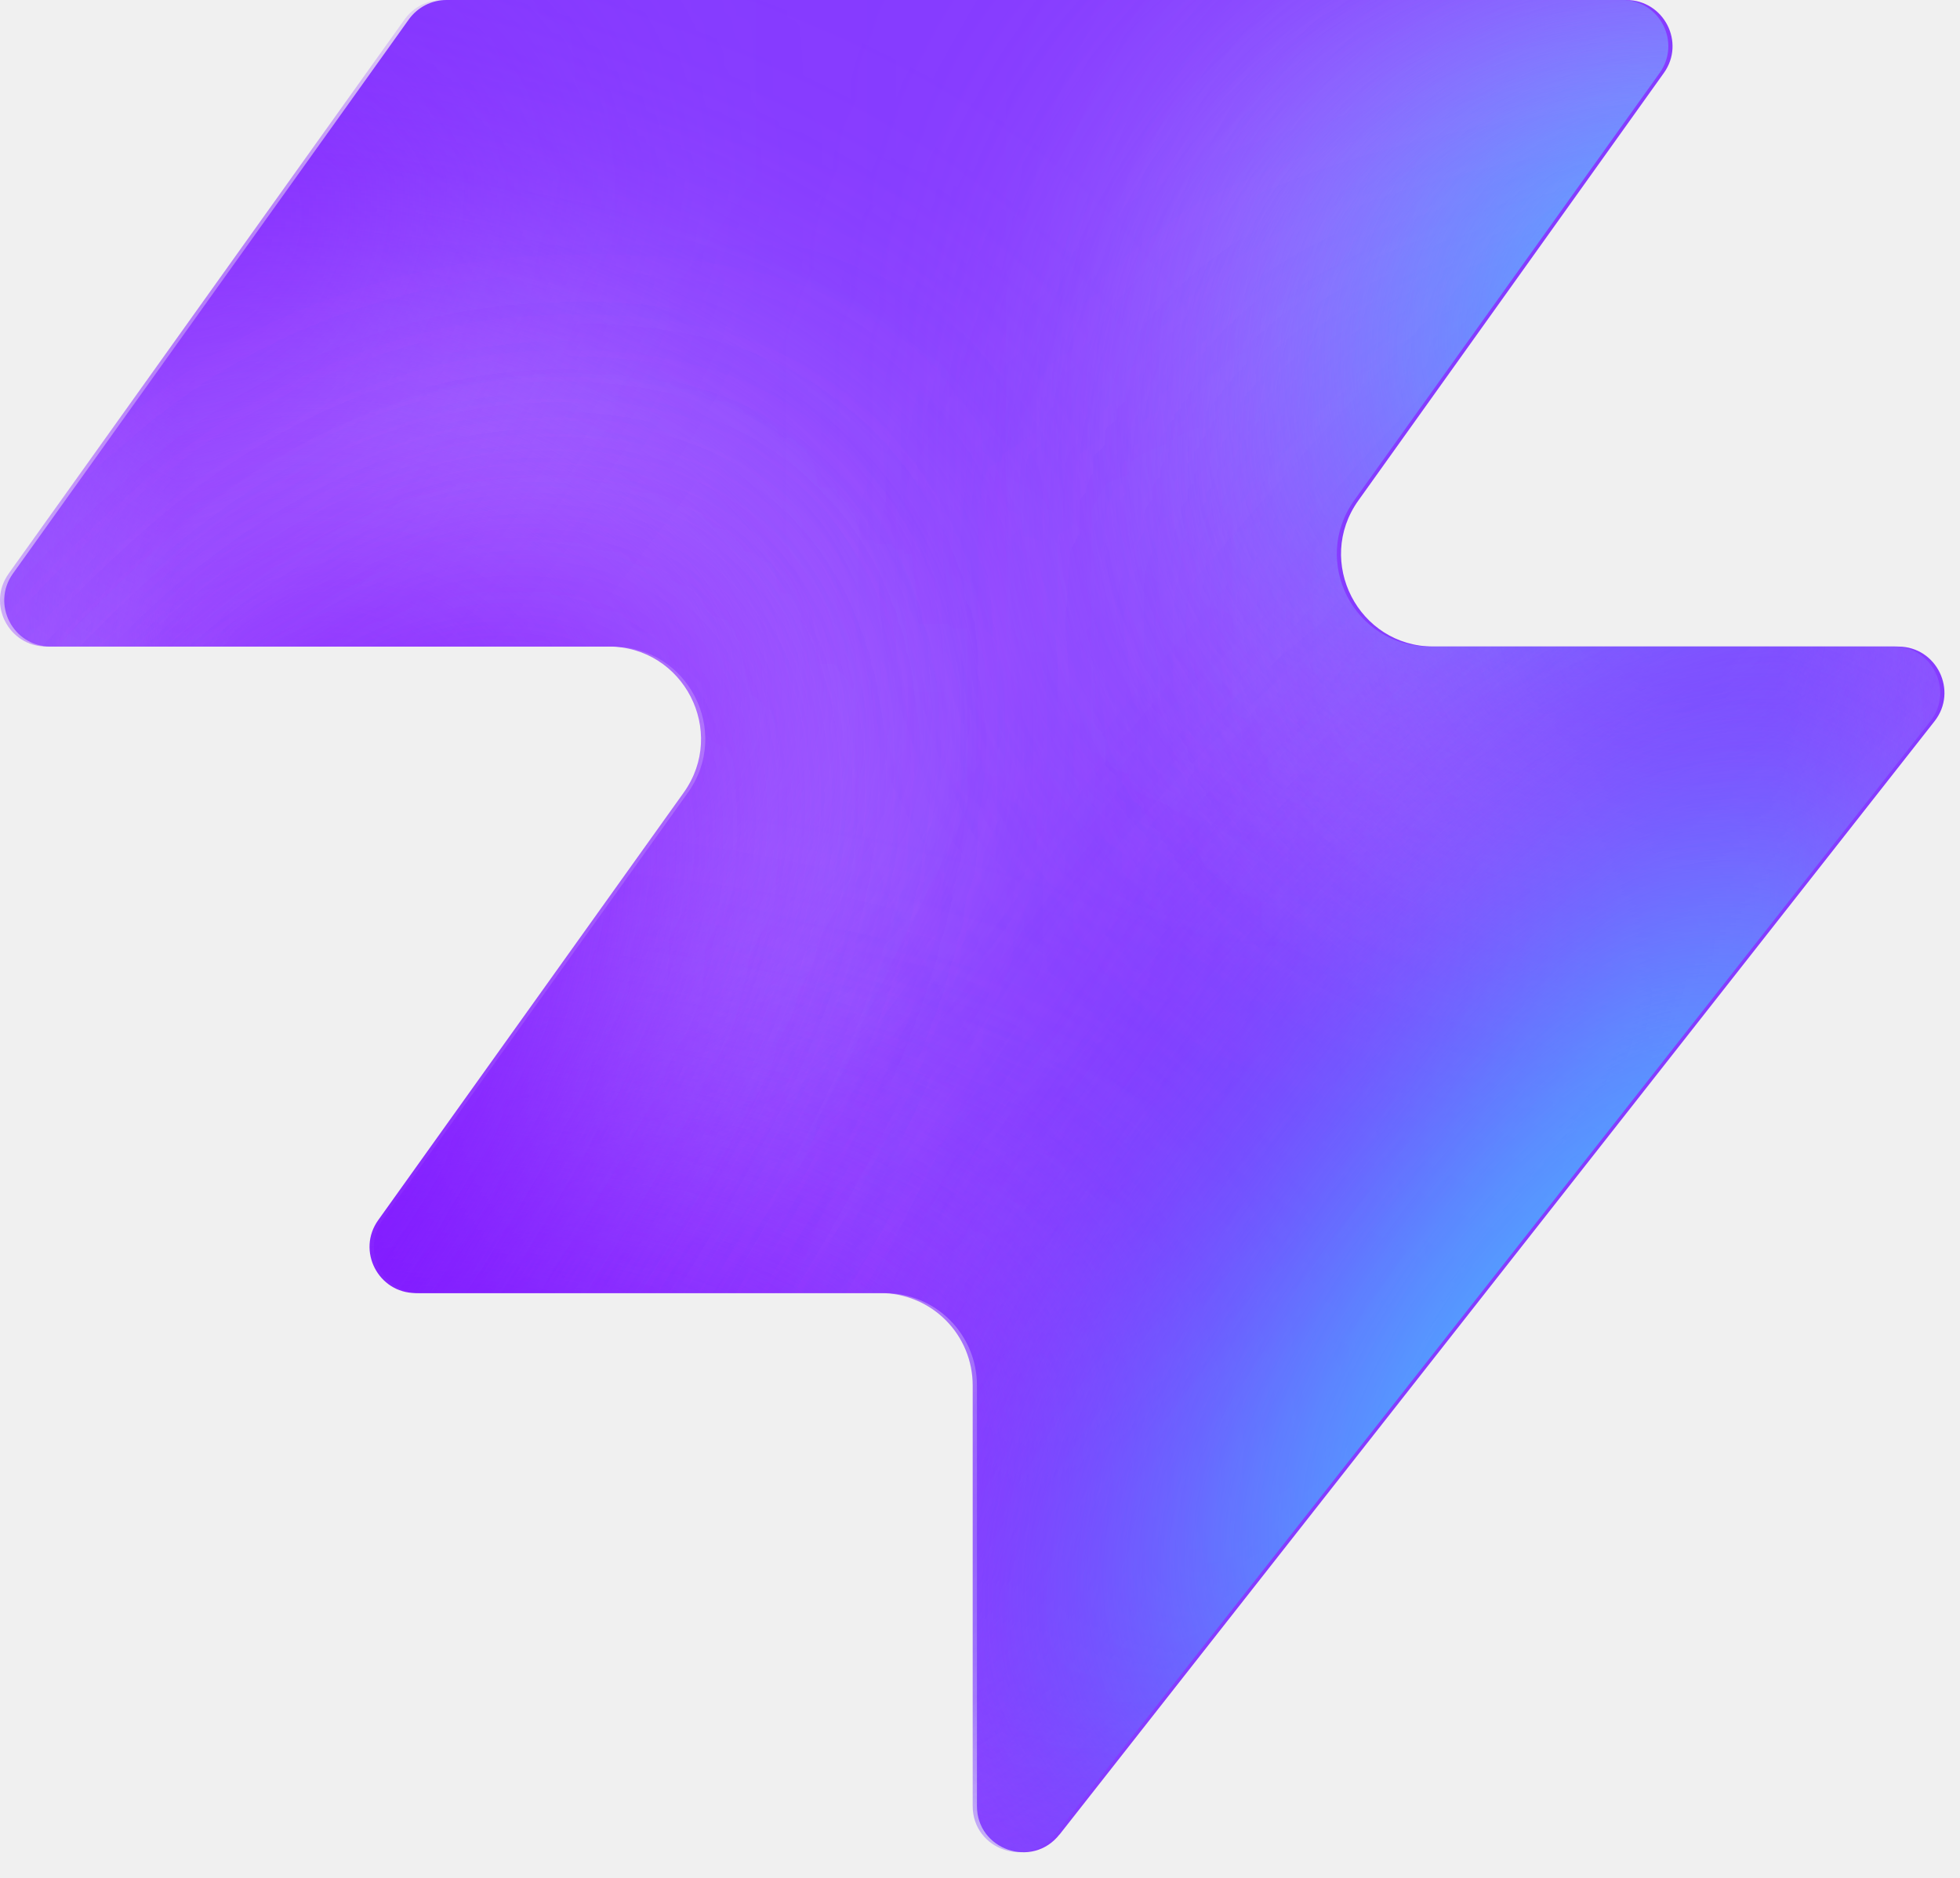
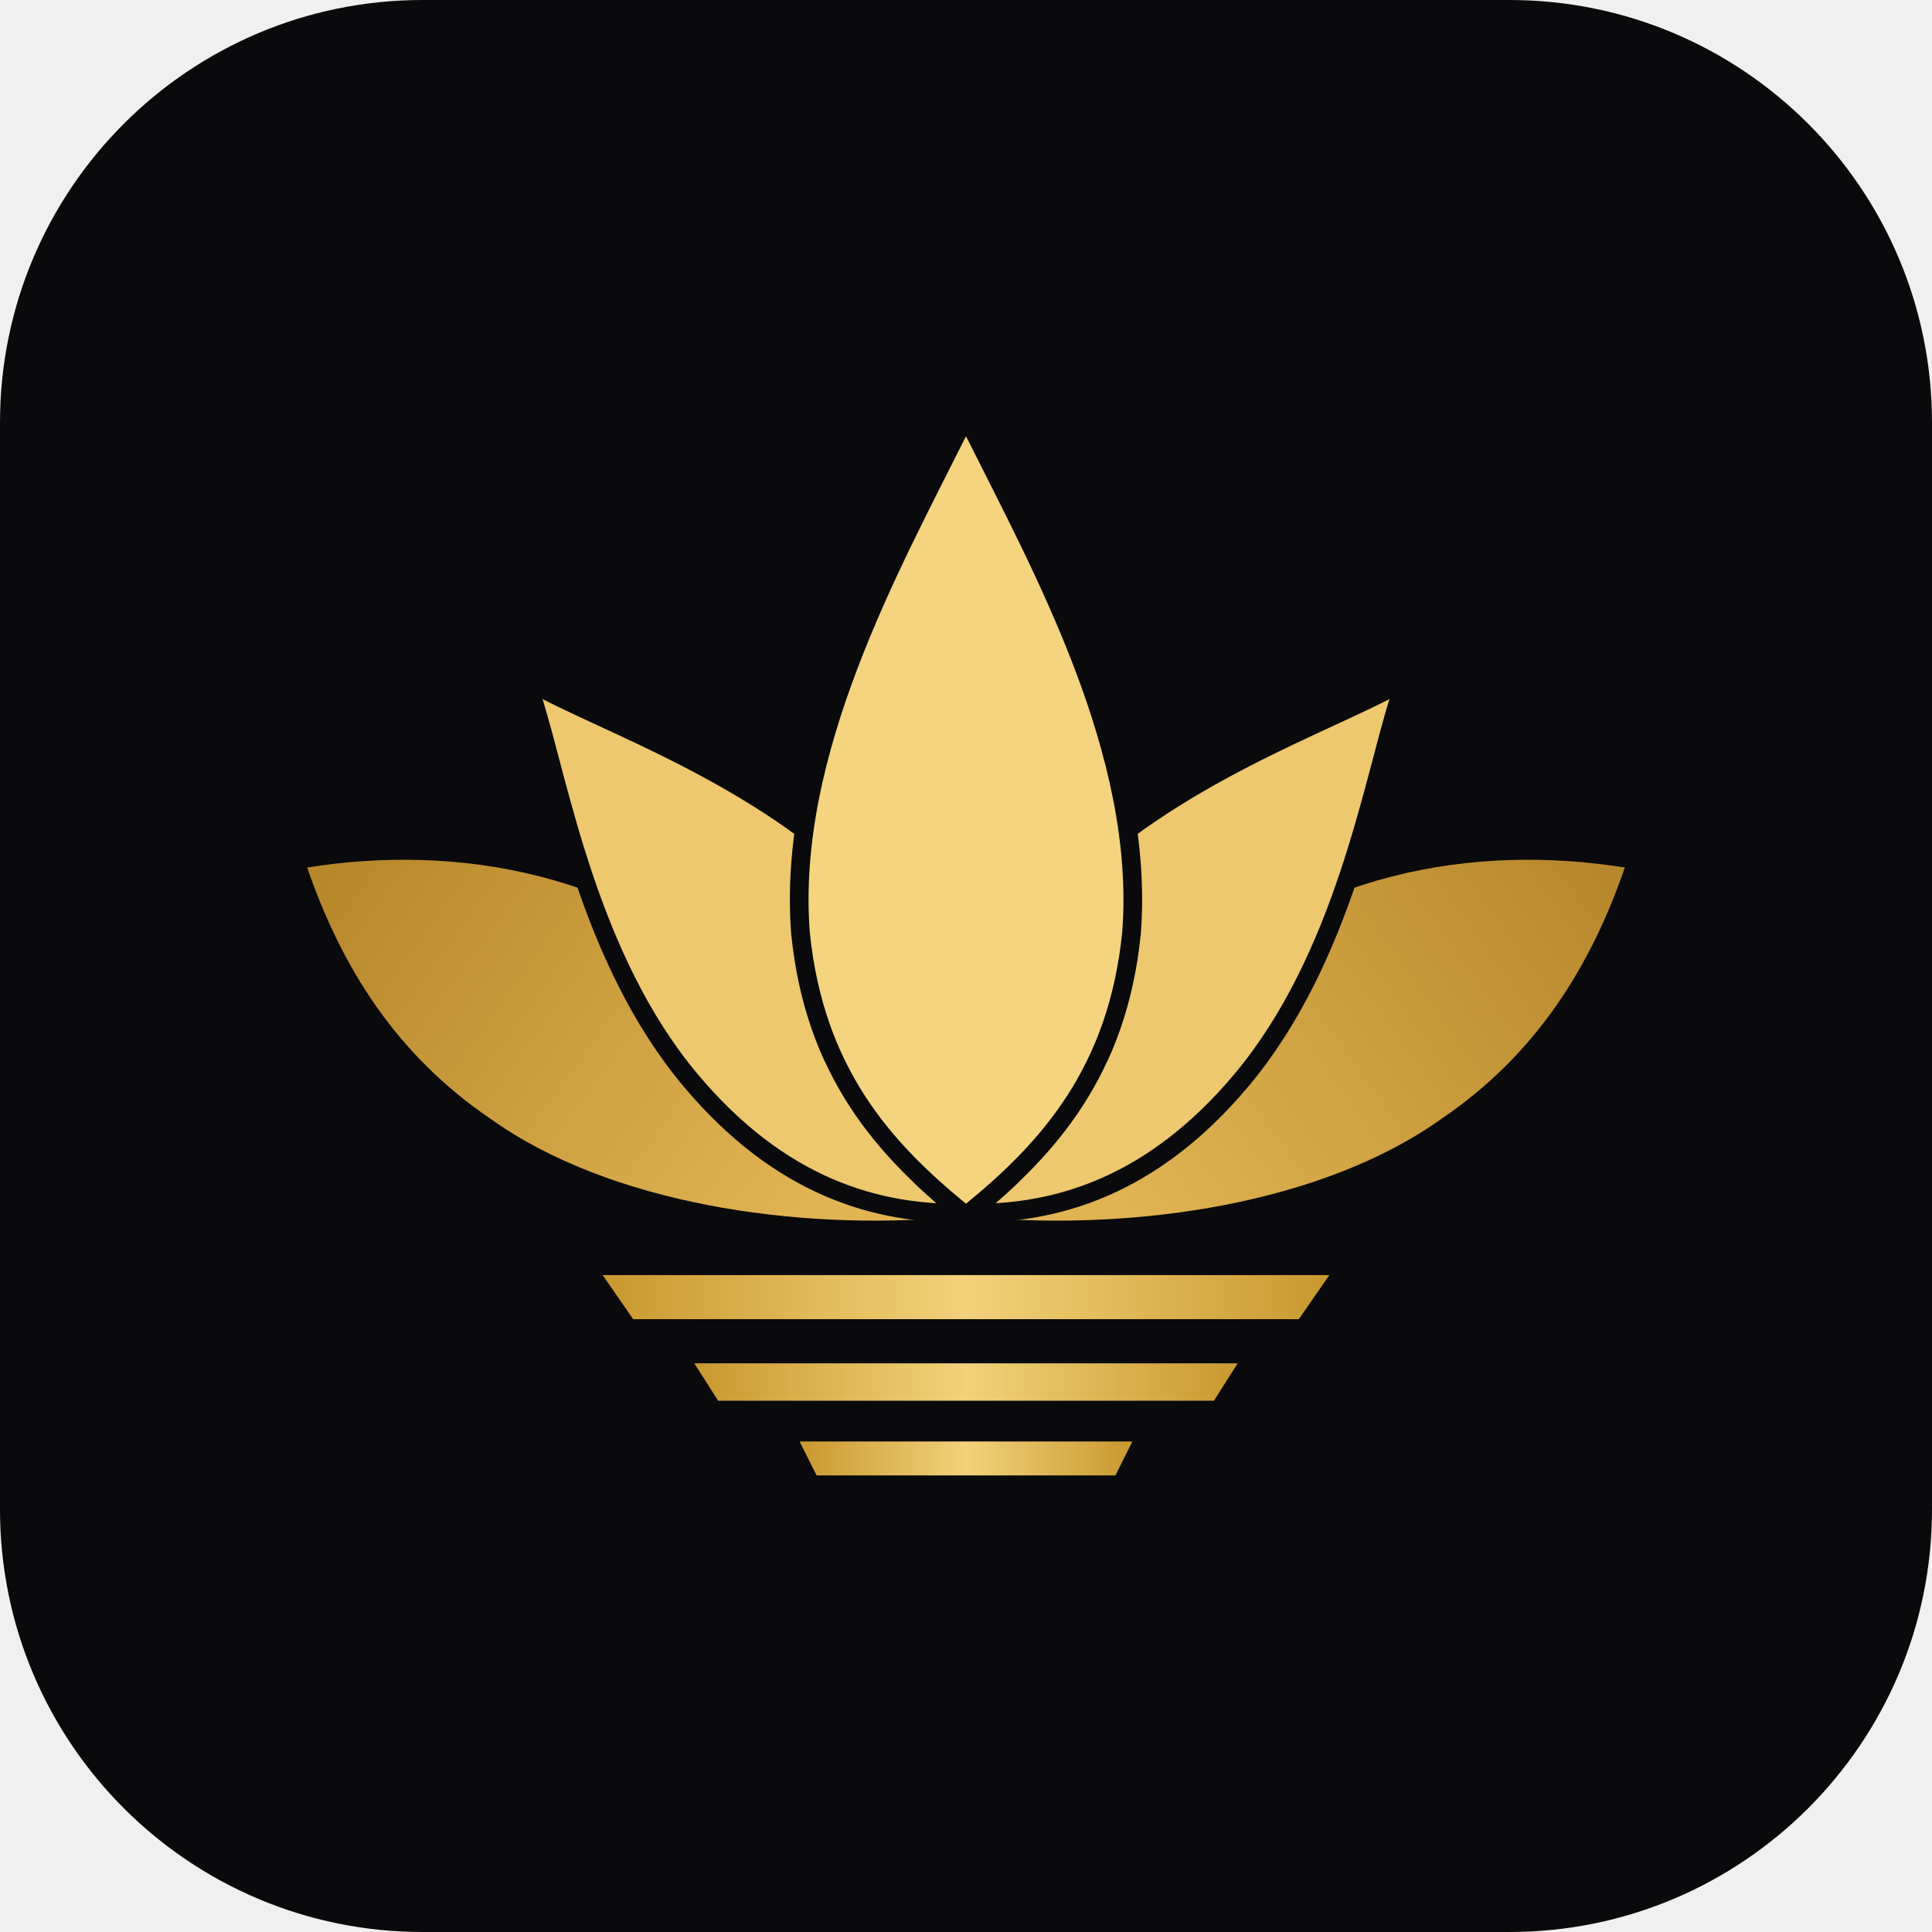
- <svg xmlns="http://www.w3.org/2000/svg" width="48" height="46" fill="none" viewBox="0 0 48 46">
-   <path fill="#863bff" d="M25.946 44.938c-.664.845-2.021.375-2.021-.698V33.937a2.26 2.26 0 0 0-2.262-2.262H10.287c-.92 0-1.456-1.04-.92-1.788l7.48-10.471c1.07-1.497 0-3.578-1.842-3.578H1.237c-.92 0-1.456-1.04-.92-1.788L10.013.474c.214-.297.556-.474.92-.474h28.894c.92 0 1.456 1.04.92 1.788l-7.48 10.471c-1.07 1.498 0 3.579 1.842 3.579h11.377c.943 0 1.473 1.088.89 1.83L25.947 44.94z" style="fill:#863bff;fill:color(display-p3 .525 .23 1);fill-opacity:1" />
-   <mask id="a" width="48" height="46" x="0" y="0" maskUnits="userSpaceOnUse" style="mask-type:alpha">
-     <path fill="#000" d="M25.842 44.938c-.664.844-2.021.375-2.021-.698V33.937a2.26 2.26 0 0 0-2.262-2.262H10.183c-.92 0-1.456-1.04-.92-1.788l7.48-10.471c1.07-1.498 0-3.579-1.842-3.579H1.133c-.92 0-1.456-1.04-.92-1.787L9.91.473c.214-.297.556-.474.92-.474h28.894c.92 0 1.456 1.04.92 1.788l-7.48 10.471c-1.07 1.498 0 3.578 1.842 3.578h11.377c.943 0 1.473 1.088.89 1.832L25.843 44.94z" style="fill:#000;fill-opacity:1" />
-   </mask>
-   <g mask="url(#a)">
-     <g filter="url(#b)">
-       <ellipse cx="5.508" cy="14.704" fill="#ede6ff" rx="5.508" ry="14.704" style="fill:#ede6ff;fill:color(display-p3 .927 .903 1);fill-opacity:1" transform="matrix(.00324 1 1 -.00324 -4.47 31.516)" />
+ <svg xmlns="http://www.w3.org/2000/svg" viewBox="0 0 512 512" role="img" aria-label="Black Lotus">
+   <rect width="512" height="512" rx="112" fill="#0A090C" />
+   <g transform="translate(76 112) scale(0.9)">
+     <defs>
+       <linearGradient id="outerL-ic" x1="0" y1="0" x2="1" y2="0.4">
+         <stop offset="0" stop-color="#B5862A" />
+         <stop offset="1" stop-color="#E0B453" />
+       </linearGradient>
+       <linearGradient id="outerR-ic" x1="1" y1="0" x2="0" y2="0.4">
+         <stop offset="0" stop-color="#B5862A" />
+         <stop offset="1" stop-color="#E0B453" />
+       </linearGradient>
+       <linearGradient id="bar-ic" x1="0" y1="0" x2="1" y2="0">
+         <stop offset="0" stop-color="#C9982F" />
+         <stop offset="0.5" stop-color="#F2D27A" />
+         <stop offset="1" stop-color="#C9982F" />
+       </linearGradient>
+     </defs>
+     <mask id="mOuter-ic" maskUnits="userSpaceOnUse" x="-10" y="-10" width="420" height="330">
+       <rect x="-10" y="-10" width="420" height="330" fill="#fff" />
+       <g fill="none" stroke="#000" stroke-width="11" stroke-linejoin="round">
+         <path transform="rotate(-40 200 230)" d="M200 36 C210 60 236 104 236 150 C236 190 220 214 200 230 C180 214 164 190 164 150 C164 104 190 60 200 36 Z" />
+         <path transform="rotate(40 200 230)" d="M200 36 C210 60 236 104 236 150 C236 190 220 214 200 230 C180 214 164 190 164 150 C164 104 190 60 200 36 Z" />
+         <path d="M200 4 C220 44 250 98 246 150 C242 190 222 212 200 230 C178 212 158 190 154 150 C150 98 180 44 200 4 Z" />
+       </g>
+     </mask>
+     <mask id="mInner-ic" maskUnits="userSpaceOnUse" x="-10" y="-10" width="420" height="330">
+       <rect x="-10" y="-10" width="420" height="330" fill="#fff" />
+       <path fill="none" stroke="#000" stroke-width="11" stroke-linejoin="round" d="M200 4 C220 44 250 98 246 150 C242 190 222 212 200 230 C178 212 158 190 154 150 C150 98 180 44 200 4 Z" />
+     </mask>
+     <g mask="url(#mOuter-ic)">
+       <path fill="url(#outerL-ic)" d="M6 131 C50 124 100 132 140 170 C165 194 185 215 196 234 C150 238 95 230 60 205 C32 186 16 160 6 131 Z" />
+       <path fill="url(#outerR-ic)" d="M394 131 C350 124 300 132 260 170 C235 194 215 215 204 234 C250 238 305 230 340 205 C368 186 384 160 394 131 Z" />
    </g>
-     <g filter="url(#c)">
-       <ellipse cx="10.399" cy="29.851" fill="#ede6ff" rx="10.399" ry="29.851" style="fill:#ede6ff;fill:color(display-p3 .927 .903 1);fill-opacity:1" transform="matrix(.00324 1 1 -.00324 -39.328 7.883)" />
+     <g mask="url(#mInner-ic)">
+       <path fill="#EDC86E" transform="rotate(-40 200 230)" d="M200 36 C210 60 236 104 236 150 C236 190 220 214 200 230 C180 214 164 190 164 150 C164 104 190 60 200 36 Z" />
+       <path fill="#EDC86E" transform="rotate(40 200 230)" d="M200 36 C210 60 236 104 236 150 C236 190 220 214 200 230 C180 214 164 190 164 150 C164 104 190 60 200 36 Z" />
    </g>
-     <g filter="url(#d)">
-       <ellipse cx="5.508" cy="30.487" fill="#7e14ff" rx="5.508" ry="30.487" style="fill:#7e14ff;fill:color(display-p3 .492 .077 1);fill-opacity:1" transform="rotate(89.814 -25.913 -14.639)scale(1 -1)" />
-     </g>
-     <g filter="url(#e)">
-       <ellipse cx="5.508" cy="30.599" fill="#7e14ff" rx="5.508" ry="30.599" style="fill:#7e14ff;fill:color(display-p3 .492 .077 1);fill-opacity:1" transform="rotate(89.814 -32.644 -3.334)scale(1 -1)" />
-     </g>
-     <g filter="url(#f)">
-       <ellipse cx="5.508" cy="30.599" fill="#7e14ff" rx="5.508" ry="30.599" style="fill:#7e14ff;fill:color(display-p3 .492 .077 1);fill-opacity:1" transform="matrix(.00324 1 1 -.00324 -34.34 30.47)" />
-     </g>
-     <g filter="url(#g)">
-       <ellipse cx="14.072" cy="22.078" fill="#ede6ff" rx="14.072" ry="22.078" style="fill:#ede6ff;fill:color(display-p3 .927 .903 1);fill-opacity:1" transform="rotate(93.35 24.506 48.493)scale(-1 1)" />
-     </g>
-     <g filter="url(#h)">
-       <ellipse cx="3.47" cy="21.501" fill="#7e14ff" rx="3.47" ry="21.501" style="fill:#7e14ff;fill:color(display-p3 .492 .077 1);fill-opacity:1" transform="rotate(89.009 28.708 47.59)scale(-1 1)" />
-     </g>
-     <g filter="url(#i)">
-       <ellipse cx="3.47" cy="21.501" fill="#7e14ff" rx="3.47" ry="21.501" style="fill:#7e14ff;fill:color(display-p3 .492 .077 1);fill-opacity:1" transform="rotate(89.009 28.708 47.59)scale(-1 1)" />
-     </g>
-     <g filter="url(#j)">
-       <ellipse cx=".387" cy="8.972" fill="#7e14ff" rx="4.407" ry="29.108" style="fill:#7e14ff;fill:color(display-p3 .492 .077 1);fill-opacity:1" transform="rotate(39.51 .387 8.972)" />
-     </g>
-     <g filter="url(#k)">
-       <ellipse cx="47.523" cy="-6.092" fill="#7e14ff" rx="4.407" ry="29.108" style="fill:#7e14ff;fill:color(display-p3 .492 .077 1);fill-opacity:1" transform="rotate(37.892 47.523 -6.092)" />
-     </g>
-     <g filter="url(#l)">
-       <ellipse cx="41.412" cy="6.333" fill="#47bfff" rx="5.971" ry="9.665" style="fill:#47bfff;fill:color(display-p3 .28 .748 1);fill-opacity:1" transform="rotate(37.892 41.412 6.333)" />
-     </g>
-     <g filter="url(#m)">
-       <ellipse cx="-1.879" cy="38.332" fill="#7e14ff" rx="4.407" ry="29.108" style="fill:#7e14ff;fill:color(display-p3 .492 .077 1);fill-opacity:1" transform="rotate(37.892 -1.88 38.332)" />
-     </g>
-     <g filter="url(#n)">
-       <ellipse cx="-1.879" cy="38.332" fill="#7e14ff" rx="4.407" ry="29.108" style="fill:#7e14ff;fill:color(display-p3 .492 .077 1);fill-opacity:1" transform="rotate(37.892 -1.88 38.332)" />
-     </g>
-     <g filter="url(#o)">
-       <ellipse cx="35.651" cy="29.907" fill="#7e14ff" rx="4.407" ry="29.108" style="fill:#7e14ff;fill:color(display-p3 .492 .077 1);fill-opacity:1" transform="rotate(37.892 35.651 29.907)" />
-     </g>
-     <g filter="url(#p)">
-       <ellipse cx="38.418" cy="32.4" fill="#47bfff" rx="5.971" ry="15.297" style="fill:#47bfff;fill:color(display-p3 .28 .748 1);fill-opacity:1" transform="rotate(37.892 38.418 32.4)" />
+     <path fill="#F4D47F" d="M200 4 C220 44 250 98 246 150 C242 190 222 212 200 230 C178 212 158 190 154 150 C150 98 180 44 200 4 Z" />
+     <g fill="url(#bar-ic)">
+       <polygon points="93,251 307,251 298,264 102,264" />
+       <polygon points="120,277 280,277 273,288 127,288" />
+       <polygon points="151,300 249,300 244,310 156,310" />
    </g>
  </g>
-   <defs>
-     <filter id="b" width="60.045" height="41.654" x="-19.77" y="16.149" color-interpolation-filters="sRGB" filterUnits="userSpaceOnUse">
-       <feFlood flood-opacity="0" result="BackgroundImageFix" />
-       <feBlend in="SourceGraphic" in2="BackgroundImageFix" result="shape" />
-       <feGaussianBlur result="effect1_foregroundBlur_2002_17158" stdDeviation="7.659" />
-     </filter>
-     <filter id="c" width="90.34" height="51.437" x="-54.613" y="-7.533" color-interpolation-filters="sRGB" filterUnits="userSpaceOnUse">
-       <feFlood flood-opacity="0" result="BackgroundImageFix" />
-       <feBlend in="SourceGraphic" in2="BackgroundImageFix" result="shape" />
-       <feGaussianBlur result="effect1_foregroundBlur_2002_17158" stdDeviation="7.659" />
-     </filter>
-     <filter id="d" width="79.355" height="29.4" x="-49.64" y="2.03" color-interpolation-filters="sRGB" filterUnits="userSpaceOnUse">
-       <feFlood flood-opacity="0" result="BackgroundImageFix" />
-       <feBlend in="SourceGraphic" in2="BackgroundImageFix" result="shape" />
-       <feGaussianBlur result="effect1_foregroundBlur_2002_17158" stdDeviation="4.596" />
-     </filter>
-     <filter id="e" width="79.579" height="29.4" x="-45.045" y="20.029" color-interpolation-filters="sRGB" filterUnits="userSpaceOnUse">
-       <feFlood flood-opacity="0" result="BackgroundImageFix" />
-       <feBlend in="SourceGraphic" in2="BackgroundImageFix" result="shape" />
-       <feGaussianBlur result="effect1_foregroundBlur_2002_17158" stdDeviation="4.596" />
-     </filter>
-     <filter id="f" width="79.579" height="29.4" x="-43.513" y="21.178" color-interpolation-filters="sRGB" filterUnits="userSpaceOnUse">
-       <feFlood flood-opacity="0" result="BackgroundImageFix" />
-       <feBlend in="SourceGraphic" in2="BackgroundImageFix" result="shape" />
-       <feGaussianBlur result="effect1_foregroundBlur_2002_17158" stdDeviation="4.596" />
-     </filter>
-     <filter id="g" width="74.749" height="58.852" x="15.756" y="-17.901" color-interpolation-filters="sRGB" filterUnits="userSpaceOnUse">
-       <feFlood flood-opacity="0" result="BackgroundImageFix" />
-       <feBlend in="SourceGraphic" in2="BackgroundImageFix" result="shape" />
-       <feGaussianBlur result="effect1_foregroundBlur_2002_17158" stdDeviation="7.659" />
-     </filter>
-     <filter id="h" width="61.377" height="25.362" x="23.548" y="2.284" color-interpolation-filters="sRGB" filterUnits="userSpaceOnUse">
-       <feFlood flood-opacity="0" result="BackgroundImageFix" />
-       <feBlend in="SourceGraphic" in2="BackgroundImageFix" result="shape" />
-       <feGaussianBlur result="effect1_foregroundBlur_2002_17158" stdDeviation="4.596" />
-     </filter>
-     <filter id="i" width="61.377" height="25.362" x="23.548" y="2.284" color-interpolation-filters="sRGB" filterUnits="userSpaceOnUse">
-       <feFlood flood-opacity="0" result="BackgroundImageFix" />
-       <feBlend in="SourceGraphic" in2="BackgroundImageFix" result="shape" />
-       <feGaussianBlur result="effect1_foregroundBlur_2002_17158" stdDeviation="4.596" />
-     </filter>
-     <filter id="j" width="56.045" height="63.649" x="-27.636" y="-22.853" color-interpolation-filters="sRGB" filterUnits="userSpaceOnUse">
-       <feFlood flood-opacity="0" result="BackgroundImageFix" />
-       <feBlend in="SourceGraphic" in2="BackgroundImageFix" result="shape" />
-       <feGaussianBlur result="effect1_foregroundBlur_2002_17158" stdDeviation="4.596" />
-     </filter>
-     <filter id="k" width="54.814" height="64.646" x="20.116" y="-38.415" color-interpolation-filters="sRGB" filterUnits="userSpaceOnUse">
-       <feFlood flood-opacity="0" result="BackgroundImageFix" />
-       <feBlend in="SourceGraphic" in2="BackgroundImageFix" result="shape" />
-       <feGaussianBlur result="effect1_foregroundBlur_2002_17158" stdDeviation="4.596" />
-     </filter>
-     <filter id="l" width="33.541" height="35.313" x="24.641" y="-11.323" color-interpolation-filters="sRGB" filterUnits="userSpaceOnUse">
-       <feFlood flood-opacity="0" result="BackgroundImageFix" />
-       <feBlend in="SourceGraphic" in2="BackgroundImageFix" result="shape" />
-       <feGaussianBlur result="effect1_foregroundBlur_2002_17158" stdDeviation="4.596" />
-     </filter>
-     <filter id="m" width="54.814" height="64.646" x="-29.286" y="6.009" color-interpolation-filters="sRGB" filterUnits="userSpaceOnUse">
-       <feFlood flood-opacity="0" result="BackgroundImageFix" />
-       <feBlend in="SourceGraphic" in2="BackgroundImageFix" result="shape" />
-       <feGaussianBlur result="effect1_foregroundBlur_2002_17158" stdDeviation="4.596" />
-     </filter>
-     <filter id="n" width="54.814" height="64.646" x="-29.286" y="6.009" color-interpolation-filters="sRGB" filterUnits="userSpaceOnUse">
-       <feFlood flood-opacity="0" result="BackgroundImageFix" />
-       <feBlend in="SourceGraphic" in2="BackgroundImageFix" result="shape" />
-       <feGaussianBlur result="effect1_foregroundBlur_2002_17158" stdDeviation="4.596" />
-     </filter>
-     <filter id="o" width="54.814" height="64.646" x="8.244" y="-2.416" color-interpolation-filters="sRGB" filterUnits="userSpaceOnUse">
-       <feFlood flood-opacity="0" result="BackgroundImageFix" />
-       <feBlend in="SourceGraphic" in2="BackgroundImageFix" result="shape" />
-       <feGaussianBlur result="effect1_foregroundBlur_2002_17158" stdDeviation="4.596" />
-     </filter>
-     <filter id="p" width="39.409" height="43.623" x="18.713" y="10.588" color-interpolation-filters="sRGB" filterUnits="userSpaceOnUse">
-       <feFlood flood-opacity="0" result="BackgroundImageFix" />
-       <feBlend in="SourceGraphic" in2="BackgroundImageFix" result="shape" />
-       <feGaussianBlur result="effect1_foregroundBlur_2002_17158" stdDeviation="4.596" />
-     </filter>
-   </defs>
</svg>
